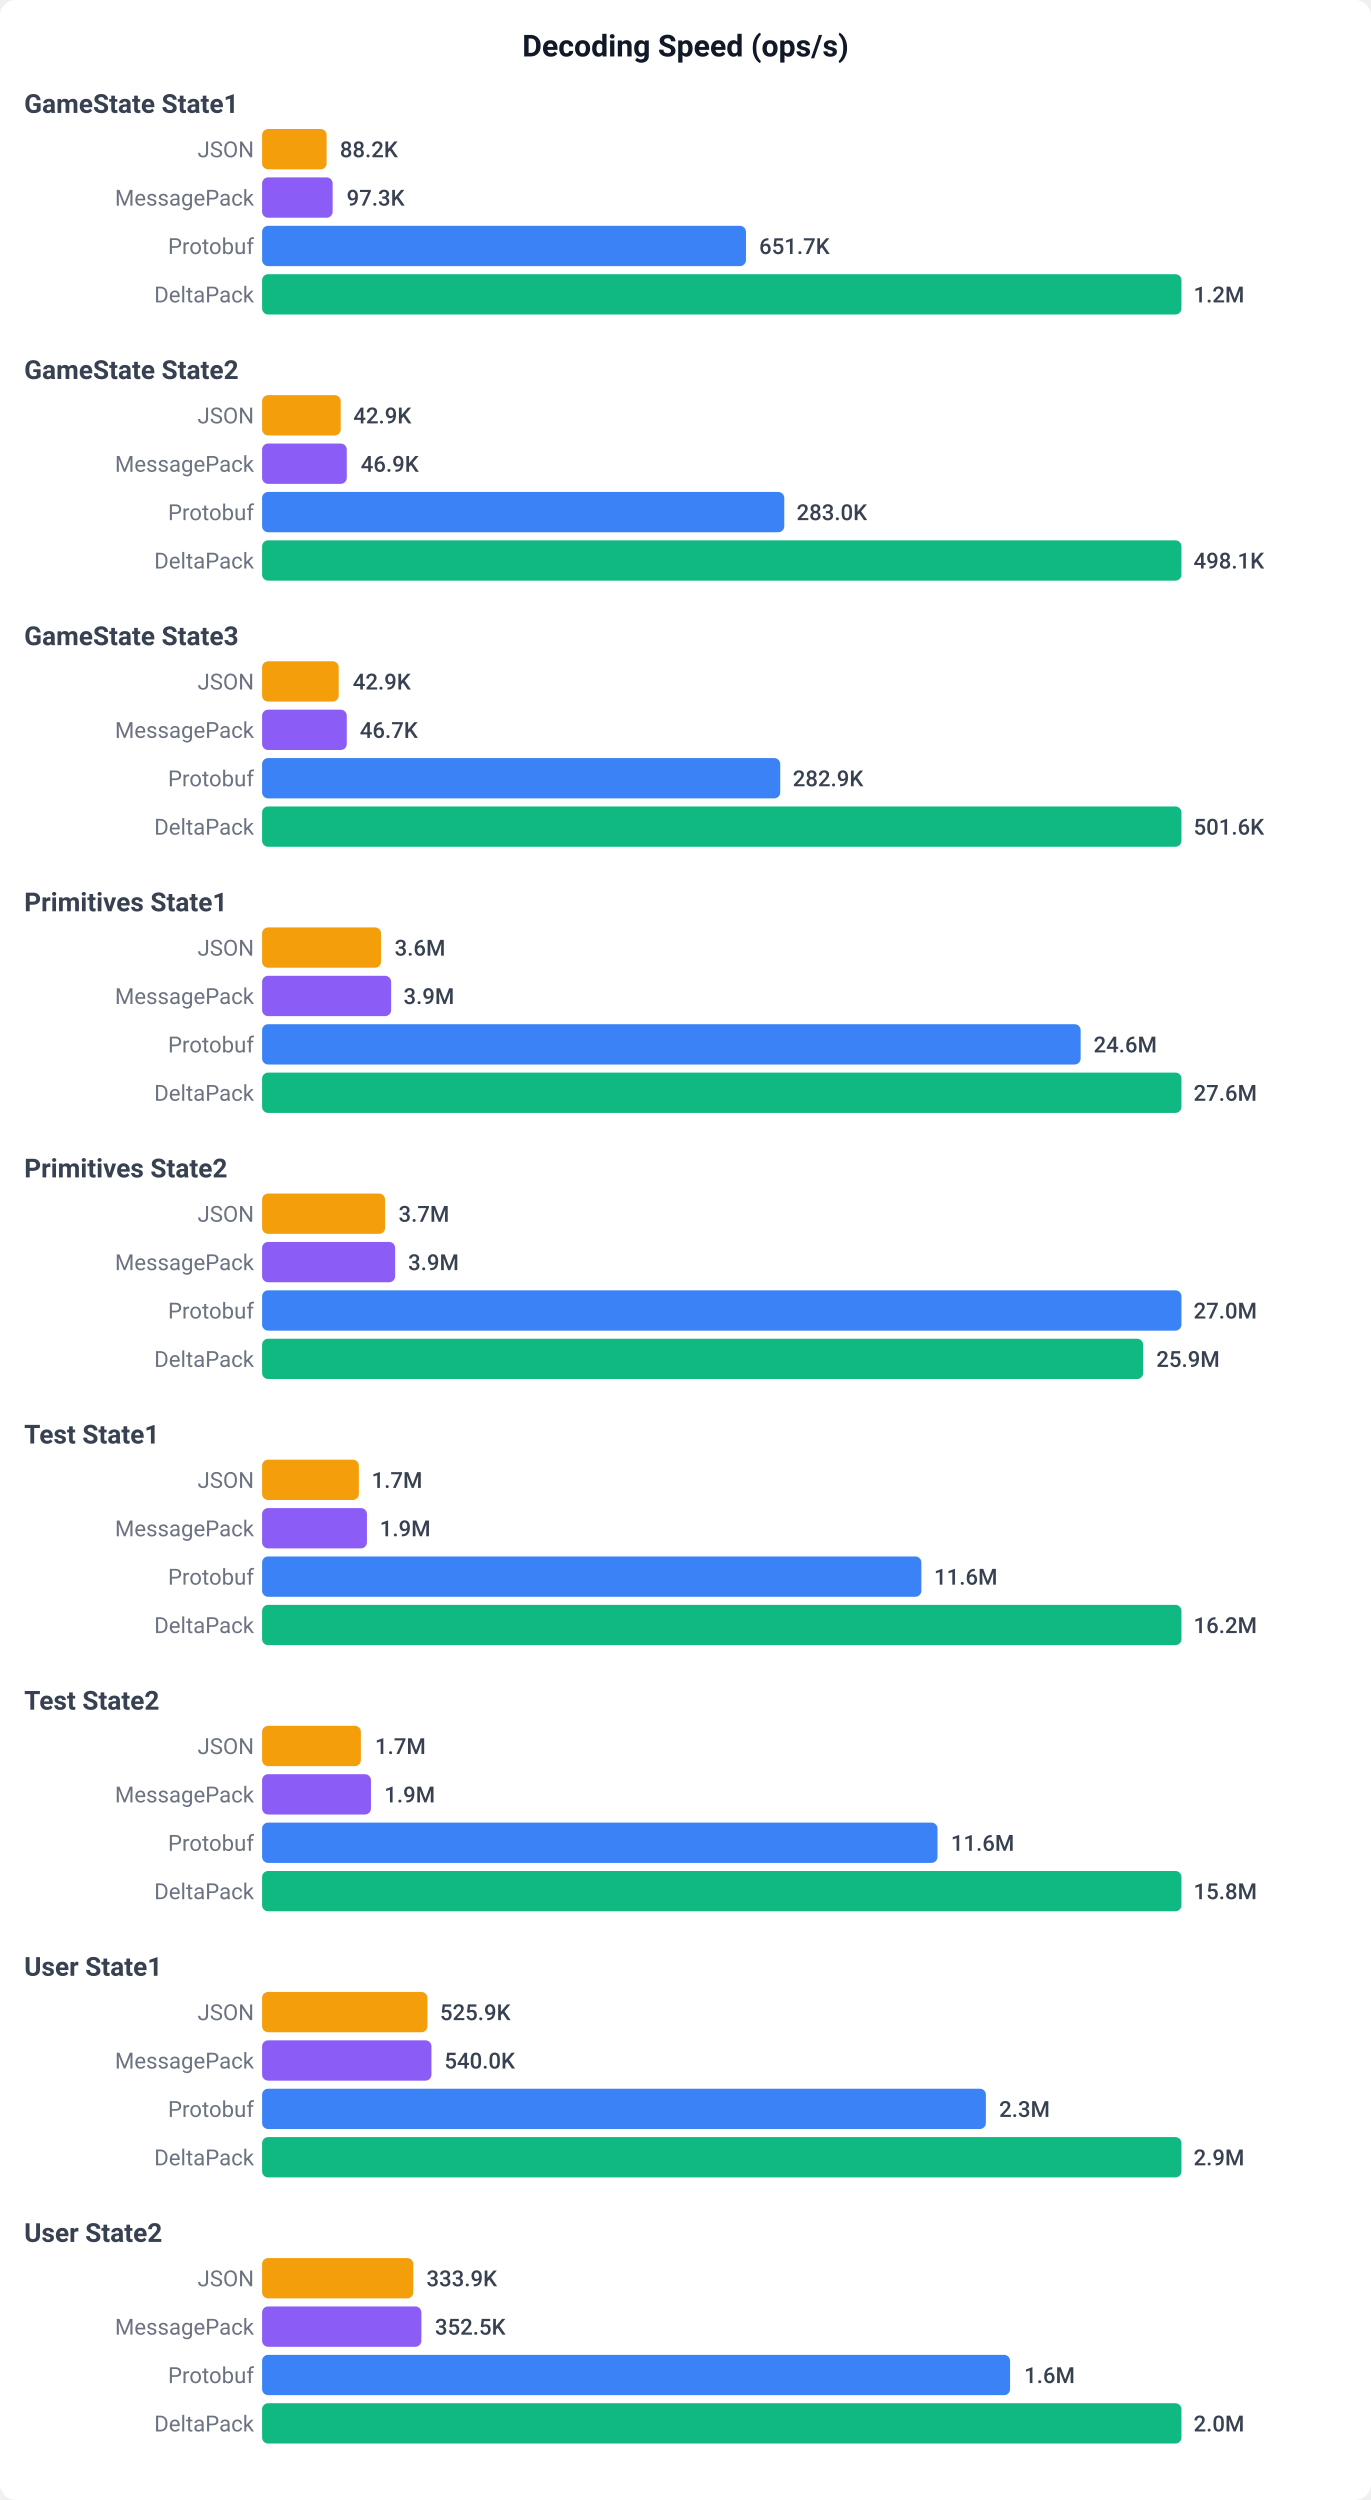
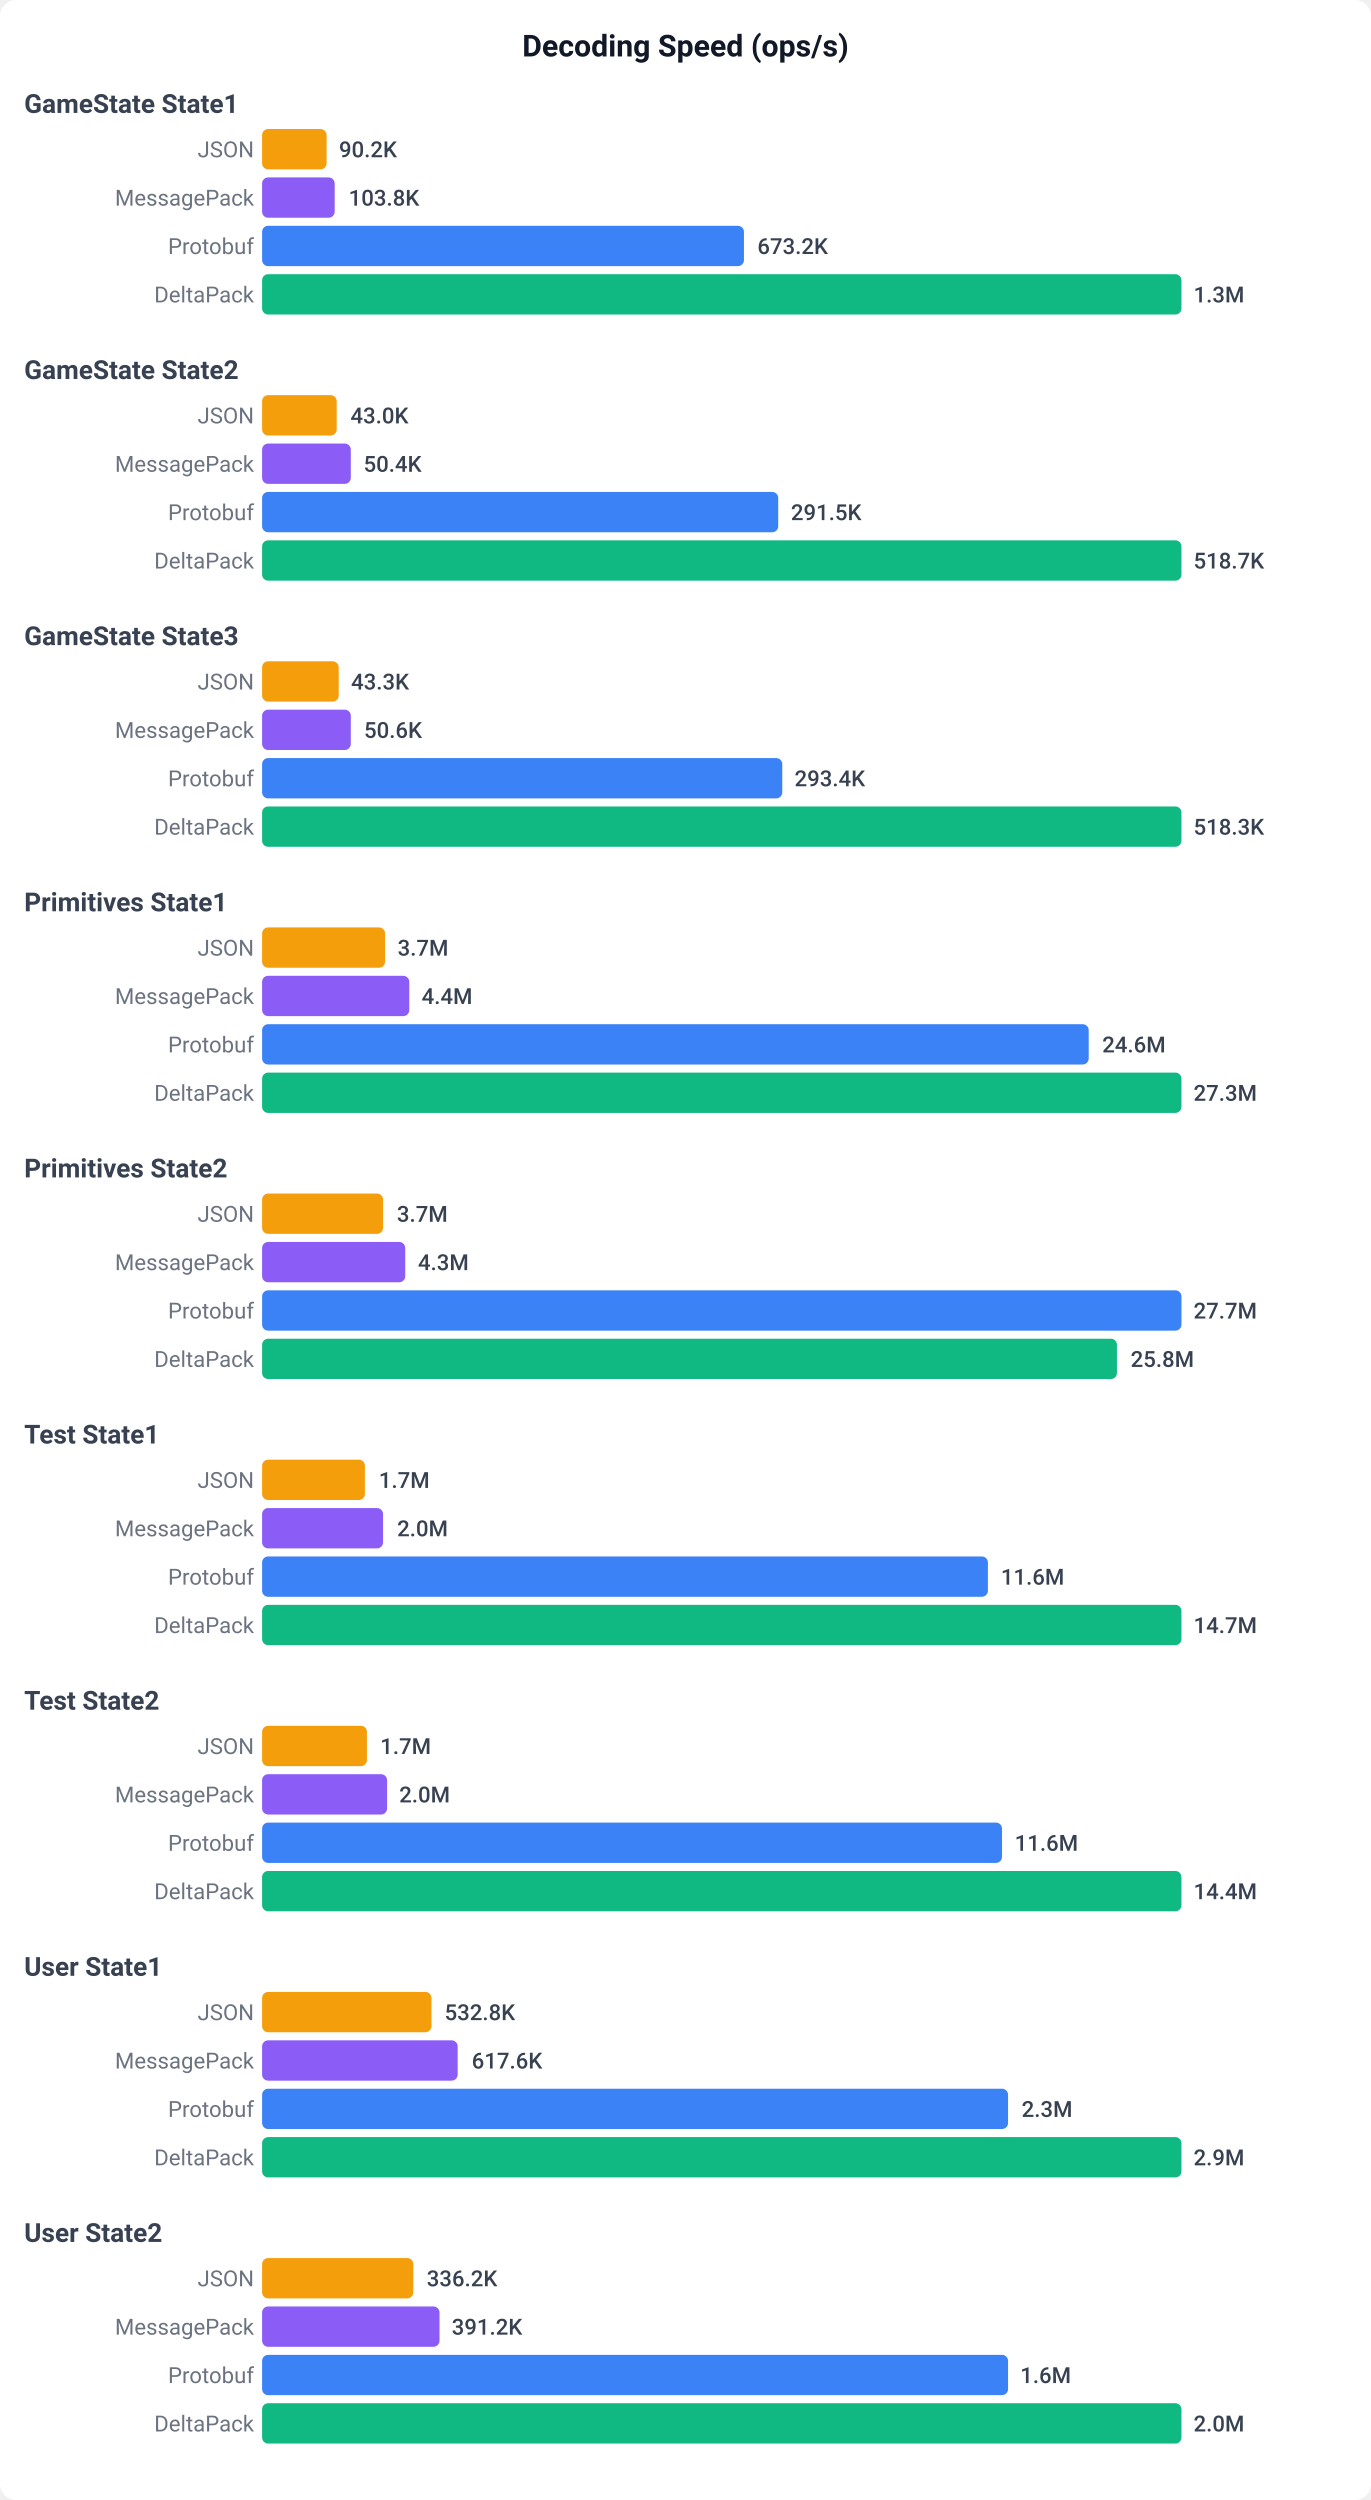
<svg xmlns="http://www.w3.org/2000/svg" width="680" height="1240" viewBox="0 0 680 1240">
  <style>
    text { font-family: -apple-system, BlinkMacSystemFont, "Segoe UI", Roboto, sans-serif; }
  </style>
  <rect width="680" height="1240" fill="white" rx="8" />
  <text x="340" y="28" text-anchor="middle" font-size="15" font-weight="bold" fill="#111827">Decoding Speed (ops/s)</text>
  <text x="12" y="56" font-size="13" font-weight="600" fill="#374151">GameState State1</text>
  <text x="126" y="78" text-anchor="end" font-size="11" fill="#6b7280">JSON</text>
  <rect x="130" y="64" width="32" height="20" fill="#f59e0b" rx="3" />
-   <text x="168.556" y="78" font-size="11" fill="#374151" font-weight="500">88.2K</text>
+   <text x="168.125" y="78" font-size="11" fill="#374151" font-weight="500">90.2K</text>
  <text x="126" y="102" text-anchor="end" font-size="11" fill="#6b7280">MessagePack</text>
-   <rect x="130" y="88" width="35" height="20" fill="#8b5cf6" rx="3" />
-   <text x="171.91" y="102" font-size="11" fill="#374151" font-weight="500">97.3K</text>
+   <rect x="130" y="88" width="36" height="20" fill="#8b5cf6" rx="3" />
+   <text x="172.942" y="102" font-size="11" fill="#374151" font-weight="500">103.8K</text>
  <text x="126" y="126" text-anchor="end" font-size="11" fill="#6b7280">Protobuf</text>
-   <rect x="130" y="112" width="240" height="20" fill="#3b82f6" rx="3" />
-   <text x="376.501" y="126" font-size="11" fill="#374151" font-weight="500">651.7K</text>
+   <rect x="130" y="112" width="239" height="20" fill="#3b82f6" rx="3" />
+   <text x="375.649" y="126" font-size="11" fill="#374151" font-weight="500">673.2K</text>
  <text x="126" y="150" text-anchor="end" font-size="11" fill="#6b7280">DeltaPack</text>
  <rect x="130" y="136" width="456" height="20" fill="#10b981" rx="3" />
-   <text x="592" y="150" font-size="11" fill="#374151" font-weight="500">1.2M</text>
+   <text x="592" y="150" font-size="11" fill="#374151" font-weight="500">1.3M</text>
  <text x="12" y="188" font-size="13" font-weight="600" fill="#374151">GameState State2</text>
  <text x="126" y="210" text-anchor="end" font-size="11" fill="#6b7280">JSON</text>
-   <rect x="130" y="196" width="39" height="20" fill="#f59e0b" rx="3" />
-   <text x="175.247" y="210" font-size="11" fill="#374151" font-weight="500">42.9K</text>
+   <rect x="130" y="196" width="37" height="20" fill="#f59e0b" rx="3" />
+   <text x="173.827" y="210" font-size="11" fill="#374151" font-weight="500">43.0K</text>
  <text x="126" y="234" text-anchor="end" font-size="11" fill="#6b7280">MessagePack</text>
-   <rect x="130" y="220" width="42" height="20" fill="#8b5cf6" rx="3" />
-   <text x="178.92" y="234" font-size="11" fill="#374151" font-weight="500">46.9K</text>
+   <rect x="130" y="220" width="44" height="20" fill="#8b5cf6" rx="3" />
+   <text x="180.324" y="234" font-size="11" fill="#374151" font-weight="500">50.4K</text>
  <text x="126" y="258" text-anchor="end" font-size="11" fill="#6b7280">Protobuf</text>
-   <rect x="130" y="244" width="259" height="20" fill="#3b82f6" rx="3" />
-   <text x="395.084" y="258" font-size="11" fill="#374151" font-weight="500">283.0K</text>
+   <rect x="130" y="244" width="256" height="20" fill="#3b82f6" rx="3" />
+   <text x="392.281" y="258" font-size="11" fill="#374151" font-weight="500">291.5K</text>
  <text x="126" y="282" text-anchor="end" font-size="11" fill="#6b7280">DeltaPack</text>
  <rect x="130" y="268" width="456" height="20" fill="#10b981" rx="3" />
-   <text x="592" y="282" font-size="11" fill="#374151" font-weight="500">498.1K</text>
+   <text x="592" y="282" font-size="11" fill="#374151" font-weight="500">518.7K</text>
  <text x="12" y="320" font-size="13" font-weight="600" fill="#374151">GameState State3</text>
  <text x="126" y="342" text-anchor="end" font-size="11" fill="#6b7280">JSON</text>
  <rect x="130" y="328" width="38" height="20" fill="#f59e0b" rx="3" />
-   <text x="174.981" y="342" font-size="11" fill="#374151" font-weight="500">42.9K</text>
+   <text x="174.131" y="342" font-size="11" fill="#374151" font-weight="500">43.3K</text>
  <text x="126" y="366" text-anchor="end" font-size="11" fill="#6b7280">MessagePack</text>
-   <rect x="130" y="352" width="42" height="20" fill="#8b5cf6" rx="3" />
-   <text x="178.46" y="366" font-size="11" fill="#374151" font-weight="500">46.7K</text>
+   <rect x="130" y="352" width="44" height="20" fill="#8b5cf6" rx="3" />
+   <text x="180.552" y="366" font-size="11" fill="#374151" font-weight="500">50.6K</text>
  <text x="126" y="390" text-anchor="end" font-size="11" fill="#6b7280">Protobuf</text>
-   <rect x="130" y="376" width="257" height="20" fill="#3b82f6" rx="3" />
-   <text x="393.201" y="390" font-size="11" fill="#374151" font-weight="500">282.9K</text>
+   <rect x="130" y="376" width="258" height="20" fill="#3b82f6" rx="3" />
+   <text x="394.095" y="390" font-size="11" fill="#374151" font-weight="500">293.4K</text>
  <text x="126" y="414" text-anchor="end" font-size="11" fill="#6b7280">DeltaPack</text>
  <rect x="130" y="400" width="456" height="20" fill="#10b981" rx="3" />
-   <text x="592" y="414" font-size="11" fill="#374151" font-weight="500">501.6K</text>
+   <text x="592" y="414" font-size="11" fill="#374151" font-weight="500">518.3K</text>
  <text x="12" y="452" font-size="13" font-weight="600" fill="#374151">Primitives State1</text>
  <text x="126" y="474" text-anchor="end" font-size="11" fill="#6b7280">JSON</text>
-   <rect x="130" y="460" width="59" height="20" fill="#f59e0b" rx="3" />
-   <text x="195.723" y="474" font-size="11" fill="#374151" font-weight="500">3.6M</text>
+   <rect x="130" y="460" width="61" height="20" fill="#f59e0b" rx="3" />
+   <text x="197.216" y="474" font-size="11" fill="#374151" font-weight="500">3.7M</text>
  <text x="126" y="498" text-anchor="end" font-size="11" fill="#6b7280">MessagePack</text>
-   <rect x="130" y="484" width="64" height="20" fill="#8b5cf6" rx="3" />
-   <text x="200.13" y="498" font-size="11" fill="#374151" font-weight="500">3.9M</text>
+   <rect x="130" y="484" width="73" height="20" fill="#8b5cf6" rx="3" />
+   <text x="209.125" y="498" font-size="11" fill="#374151" font-weight="500">4.4M</text>
  <text x="126" y="522" text-anchor="end" font-size="11" fill="#6b7280">Protobuf</text>
-   <rect x="130" y="508" width="406" height="20" fill="#3b82f6" rx="3" />
-   <text x="542.392" y="522" font-size="11" fill="#374151" font-weight="500">24.6M</text>
+   <rect x="130" y="508" width="410" height="20" fill="#3b82f6" rx="3" />
+   <text x="546.702" y="522" font-size="11" fill="#374151" font-weight="500">24.6M</text>
  <text x="126" y="546" text-anchor="end" font-size="11" fill="#6b7280">DeltaPack</text>
  <rect x="130" y="532" width="456" height="20" fill="#10b981" rx="3" />
-   <text x="592" y="546" font-size="11" fill="#374151" font-weight="500">27.6M</text>
+   <text x="592" y="546" font-size="11" fill="#374151" font-weight="500">27.3M</text>
  <text x="12" y="584" font-size="13" font-weight="600" fill="#374151">Primitives State2</text>
  <text x="126" y="606" text-anchor="end" font-size="11" fill="#6b7280">JSON</text>
-   <rect x="130" y="592" width="61" height="20" fill="#f59e0b" rx="3" />
-   <text x="197.66" y="606" font-size="11" fill="#374151" font-weight="500">3.7M</text>
+   <rect x="130" y="592" width="60" height="20" fill="#f59e0b" rx="3" />
+   <text x="196.858" y="606" font-size="11" fill="#374151" font-weight="500">3.7M</text>
  <text x="126" y="630" text-anchor="end" font-size="11" fill="#6b7280">MessagePack</text>
-   <rect x="130" y="616" width="66" height="20" fill="#8b5cf6" rx="3" />
-   <text x="202.405" y="630" font-size="11" fill="#374151" font-weight="500">3.9M</text>
+   <rect x="130" y="616" width="71" height="20" fill="#8b5cf6" rx="3" />
+   <text x="207.304" y="630" font-size="11" fill="#374151" font-weight="500">4.3M</text>
  <text x="126" y="654" text-anchor="end" font-size="11" fill="#6b7280">Protobuf</text>
  <rect x="130" y="640" width="456" height="20" fill="#3b82f6" rx="3" />
-   <text x="592" y="654" font-size="11" fill="#374151" font-weight="500">27.0M</text>
+   <text x="592" y="654" font-size="11" fill="#374151" font-weight="500">27.7M</text>
  <text x="126" y="678" text-anchor="end" font-size="11" fill="#6b7280">DeltaPack</text>
-   <rect x="130" y="664" width="437" height="20" fill="#10b981" rx="3" />
-   <text x="573.528" y="678" font-size="11" fill="#374151" font-weight="500">25.9M</text>
+   <rect x="130" y="664" width="424" height="20" fill="#10b981" rx="3" />
+   <text x="560.796" y="678" font-size="11" fill="#374151" font-weight="500">25.8M</text>
  <text x="12" y="716" font-size="13" font-weight="600" fill="#374151">Test State1</text>
  <text x="126" y="738" text-anchor="end" font-size="11" fill="#6b7280">JSON</text>
-   <rect x="130" y="724" width="48" height="20" fill="#f59e0b" rx="3" />
-   <text x="184.3" y="738" font-size="11" fill="#374151" font-weight="500">1.7M</text>
+   <rect x="130" y="724" width="51" height="20" fill="#f59e0b" rx="3" />
+   <text x="187.902" y="738" font-size="11" fill="#374151" font-weight="500">1.7M</text>
  <text x="126" y="762" text-anchor="end" font-size="11" fill="#6b7280">MessagePack</text>
-   <rect x="130" y="748" width="52" height="20" fill="#8b5cf6" rx="3" />
-   <text x="188.362" y="762" font-size="11" fill="#374151" font-weight="500">1.9M</text>
+   <rect x="130" y="748" width="60" height="20" fill="#8b5cf6" rx="3" />
+   <text x="196.978" y="762" font-size="11" fill="#374151" font-weight="500">2.0M</text>
  <text x="126" y="786" text-anchor="end" font-size="11" fill="#6b7280">Protobuf</text>
-   <rect x="130" y="772" width="327" height="20" fill="#3b82f6" rx="3" />
-   <text x="463.291" y="786" font-size="11" fill="#374151" font-weight="500">11.6M</text>
+   <rect x="130" y="772" width="360" height="20" fill="#3b82f6" rx="3" />
+   <text x="496.437" y="786" font-size="11" fill="#374151" font-weight="500">11.6M</text>
  <text x="126" y="810" text-anchor="end" font-size="11" fill="#6b7280">DeltaPack</text>
  <rect x="130" y="796" width="456" height="20" fill="#10b981" rx="3" />
-   <text x="592" y="810" font-size="11" fill="#374151" font-weight="500">16.2M</text>
+   <text x="592" y="810" font-size="11" fill="#374151" font-weight="500">14.7M</text>
  <text x="12" y="848" font-size="13" font-weight="600" fill="#374151">Test State2</text>
  <text x="126" y="870" text-anchor="end" font-size="11" fill="#6b7280">JSON</text>
-   <rect x="130" y="856" width="49" height="20" fill="#f59e0b" rx="3" />
-   <text x="185.991" y="870" font-size="11" fill="#374151" font-weight="500">1.7M</text>
+   <rect x="130" y="856" width="52" height="20" fill="#f59e0b" rx="3" />
+   <text x="188.593" y="870" font-size="11" fill="#374151" font-weight="500">1.7M</text>
  <text x="126" y="894" text-anchor="end" font-size="11" fill="#6b7280">MessagePack</text>
-   <rect x="130" y="880" width="54" height="20" fill="#8b5cf6" rx="3" />
-   <text x="190.602" y="894" font-size="11" fill="#374151" font-weight="500">1.9M</text>
+   <rect x="130" y="880" width="62" height="20" fill="#8b5cf6" rx="3" />
+   <text x="198.01" y="894" font-size="11" fill="#374151" font-weight="500">2.0M</text>
  <text x="126" y="918" text-anchor="end" font-size="11" fill="#6b7280">Protobuf</text>
-   <rect x="130" y="904" width="335" height="20" fill="#3b82f6" rx="3" />
-   <text x="471.639" y="918" font-size="11" fill="#374151" font-weight="500">11.6M</text>
+   <rect x="130" y="904" width="367" height="20" fill="#3b82f6" rx="3" />
+   <text x="503.284" y="918" font-size="11" fill="#374151" font-weight="500">11.6M</text>
  <text x="126" y="942" text-anchor="end" font-size="11" fill="#6b7280">DeltaPack</text>
  <rect x="130" y="928" width="456" height="20" fill="#10b981" rx="3" />
-   <text x="592" y="942" font-size="11" fill="#374151" font-weight="500">15.8M</text>
+   <text x="592" y="942" font-size="11" fill="#374151" font-weight="500">14.4M</text>
  <text x="12" y="980" font-size="13" font-weight="600" fill="#374151">User State1</text>
  <text x="126" y="1002" text-anchor="end" font-size="11" fill="#6b7280">JSON</text>
-   <rect x="130" y="988" width="82" height="20" fill="#f59e0b" rx="3" />
-   <text x="218.212" y="1002" font-size="11" fill="#374151" font-weight="500">525.9K</text>
+   <rect x="130" y="988" width="84" height="20" fill="#f59e0b" rx="3" />
+   <text x="220.508" y="1002" font-size="11" fill="#374151" font-weight="500">532.8K</text>
  <text x="126" y="1026" text-anchor="end" font-size="11" fill="#6b7280">MessagePack</text>
-   <rect x="130" y="1012" width="84" height="20" fill="#8b5cf6" rx="3" />
-   <text x="220.42" y="1026" font-size="11" fill="#374151" font-weight="500">540.0K</text>
+   <rect x="130" y="1012" width="97" height="20" fill="#8b5cf6" rx="3" />
+   <text x="233.959" y="1026" font-size="11" fill="#374151" font-weight="500">617.6K</text>
  <text x="126" y="1050" text-anchor="end" font-size="11" fill="#6b7280">Protobuf</text>
-   <rect x="130" y="1036" width="359" height="20" fill="#3b82f6" rx="3" />
-   <text x="495.567" y="1050" font-size="11" fill="#374151" font-weight="500">2.3M</text>
+   <rect x="130" y="1036" width="370" height="20" fill="#3b82f6" rx="3" />
+   <text x="506.734" y="1050" font-size="11" fill="#374151" font-weight="500">2.3M</text>
  <text x="126" y="1074" text-anchor="end" font-size="11" fill="#6b7280">DeltaPack</text>
  <rect x="130" y="1060" width="456" height="20" fill="#10b981" rx="3" />
  <text x="592" y="1074" font-size="11" fill="#374151" font-weight="500">2.9M</text>
  <text x="12" y="1112" font-size="13" font-weight="600" fill="#374151">User State2</text>
  <text x="126" y="1134" text-anchor="end" font-size="11" fill="#6b7280">JSON</text>
  <rect x="130" y="1120" width="75" height="20" fill="#f59e0b" rx="3" />
-   <text x="211.52" y="1134" font-size="11" fill="#374151" font-weight="500">333.9K</text>
+   <text x="211.659" y="1134" font-size="11" fill="#374151" font-weight="500">336.2K</text>
  <text x="126" y="1158" text-anchor="end" font-size="11" fill="#6b7280">MessagePack</text>
-   <rect x="130" y="1144" width="79" height="20" fill="#8b5cf6" rx="3" />
-   <text x="215.731" y="1158" font-size="11" fill="#374151" font-weight="500">352.5K</text>
+   <rect x="130" y="1144" width="88" height="20" fill="#8b5cf6" rx="3" />
+   <text x="224.043" y="1158" font-size="11" fill="#374151" font-weight="500">391.2K</text>
  <text x="126" y="1182" text-anchor="end" font-size="11" fill="#6b7280">Protobuf</text>
-   <rect x="130" y="1168" width="371" height="20" fill="#3b82f6" rx="3" />
-   <text x="507.965" y="1182" font-size="11" fill="#374151" font-weight="500">1.6M</text>
+   <rect x="130" y="1168" width="370" height="20" fill="#3b82f6" rx="3" />
+   <text x="506.037" y="1182" font-size="11" fill="#374151" font-weight="500">1.6M</text>
  <text x="126" y="1206" text-anchor="end" font-size="11" fill="#6b7280">DeltaPack</text>
  <rect x="130" y="1192" width="456" height="20" fill="#10b981" rx="3" />
  <text x="592" y="1206" font-size="11" fill="#374151" font-weight="500">2.0M</text>
</svg>
